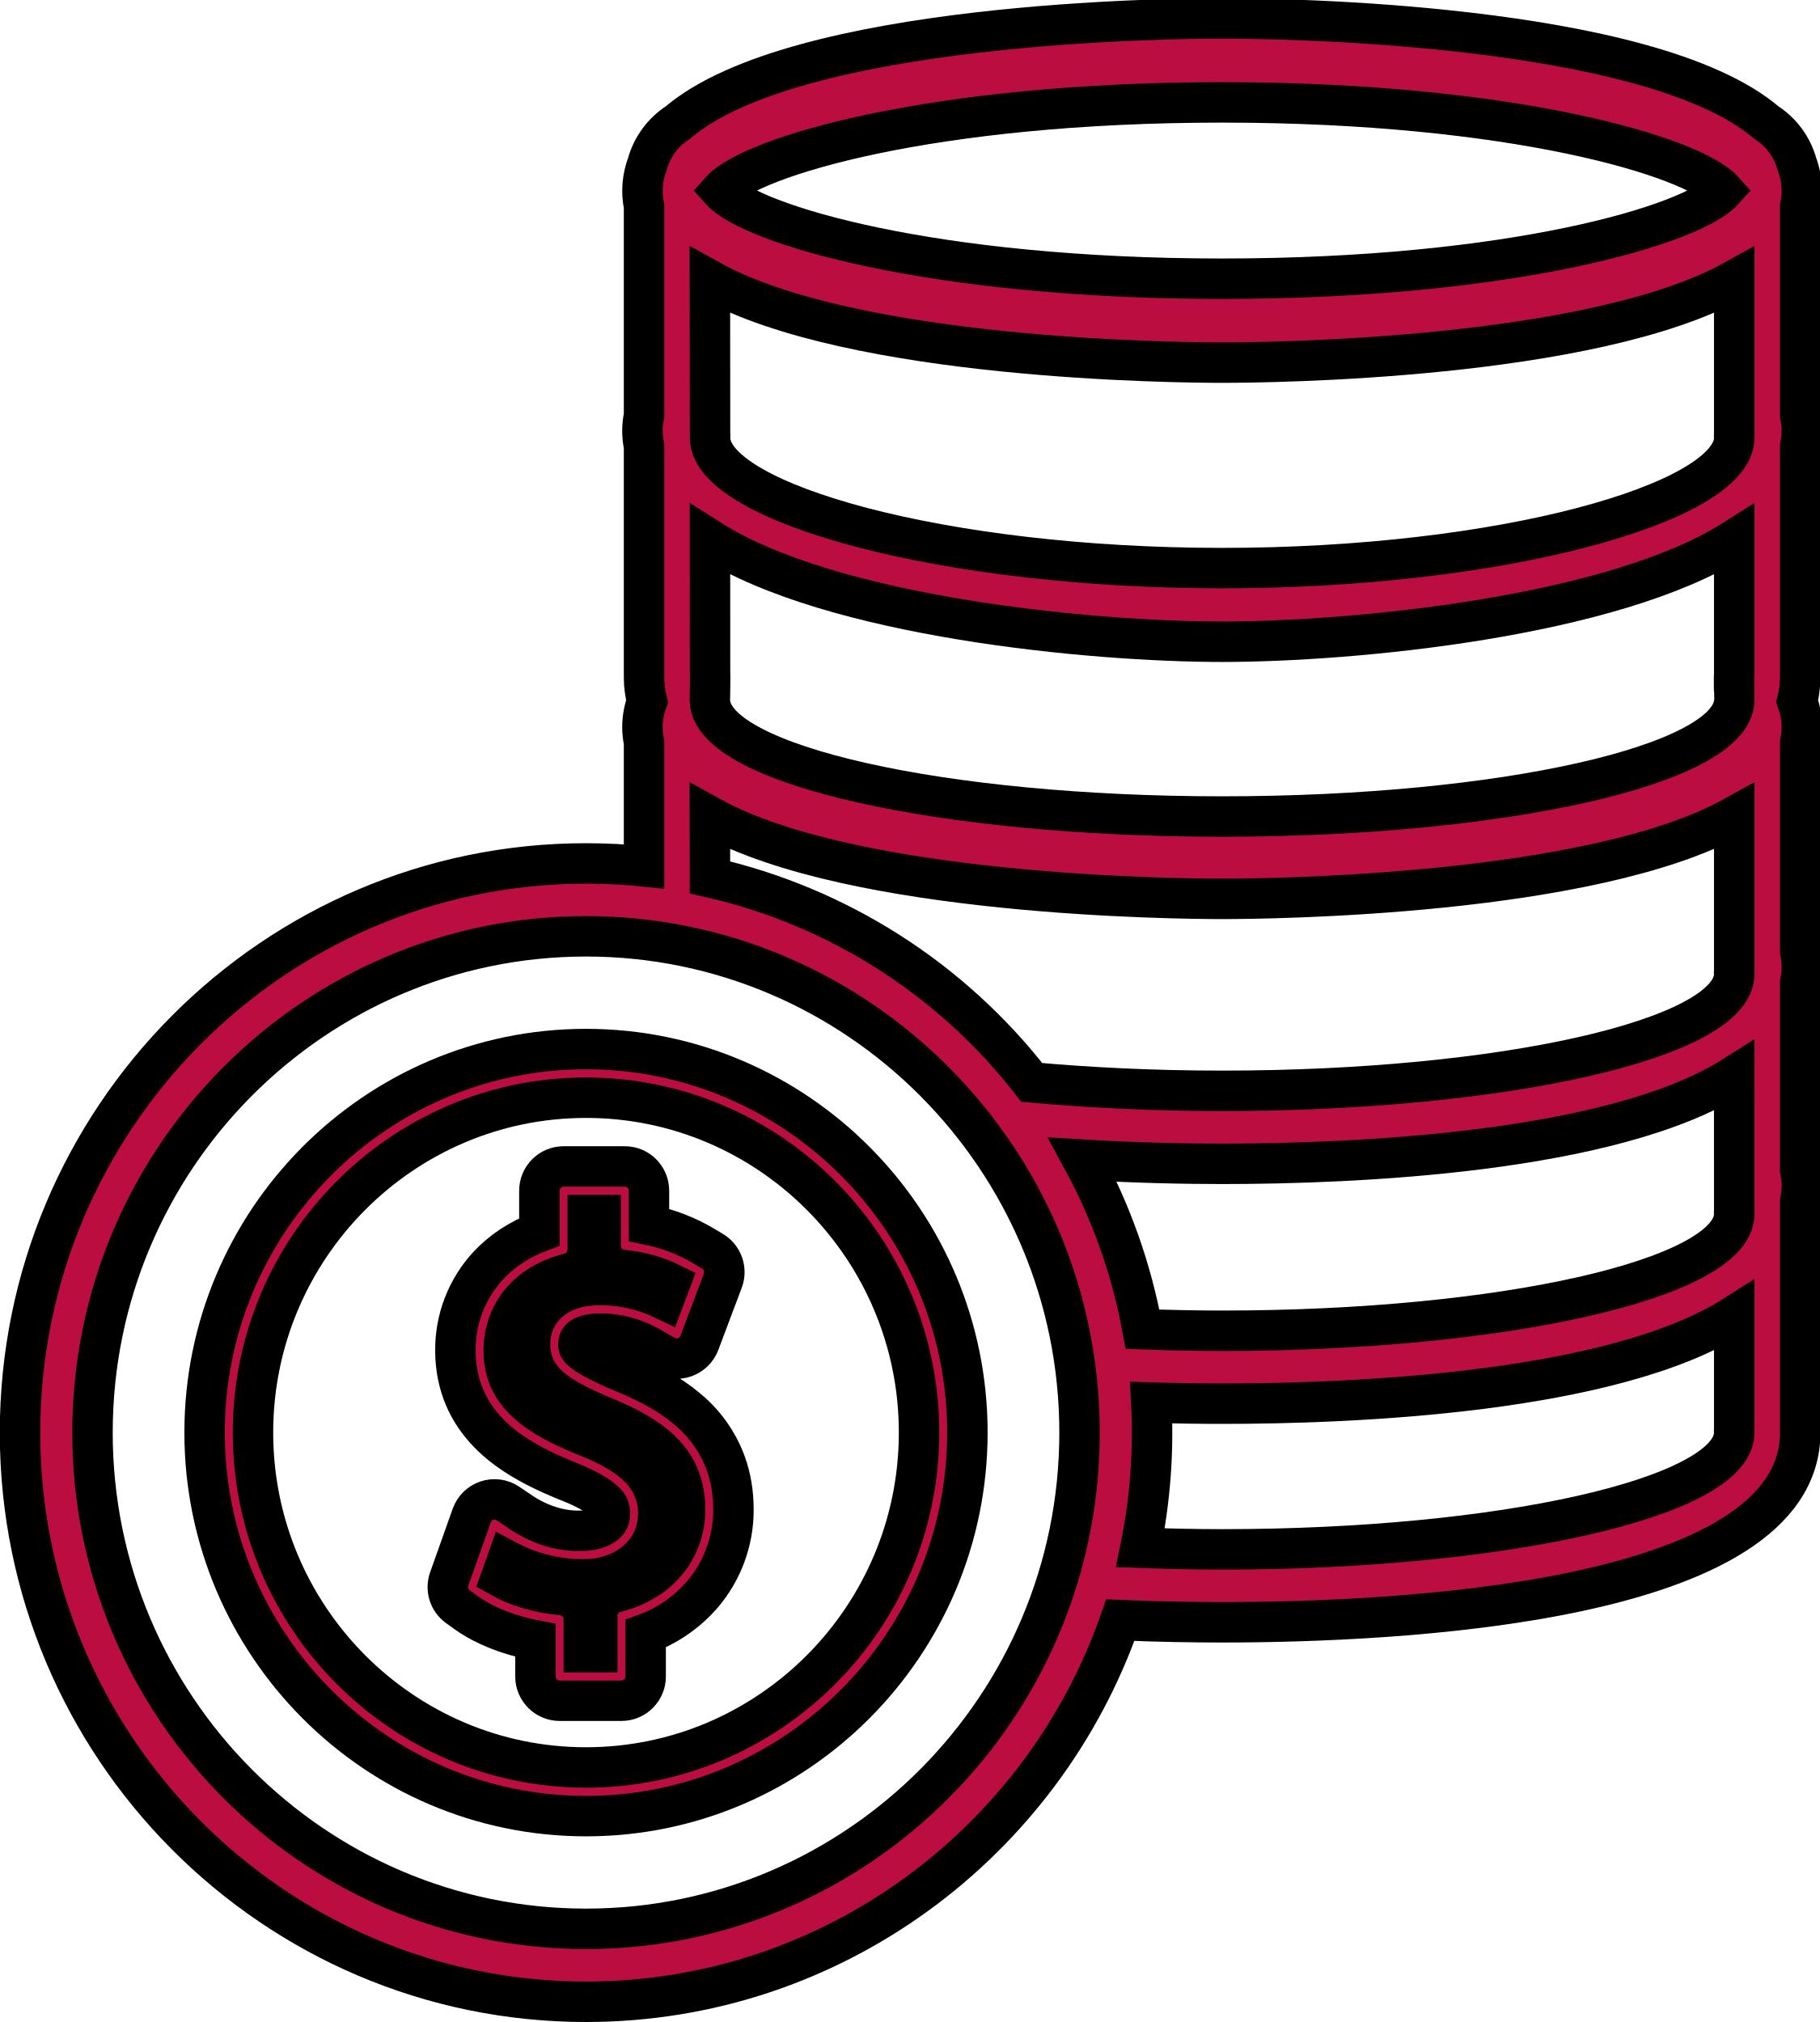
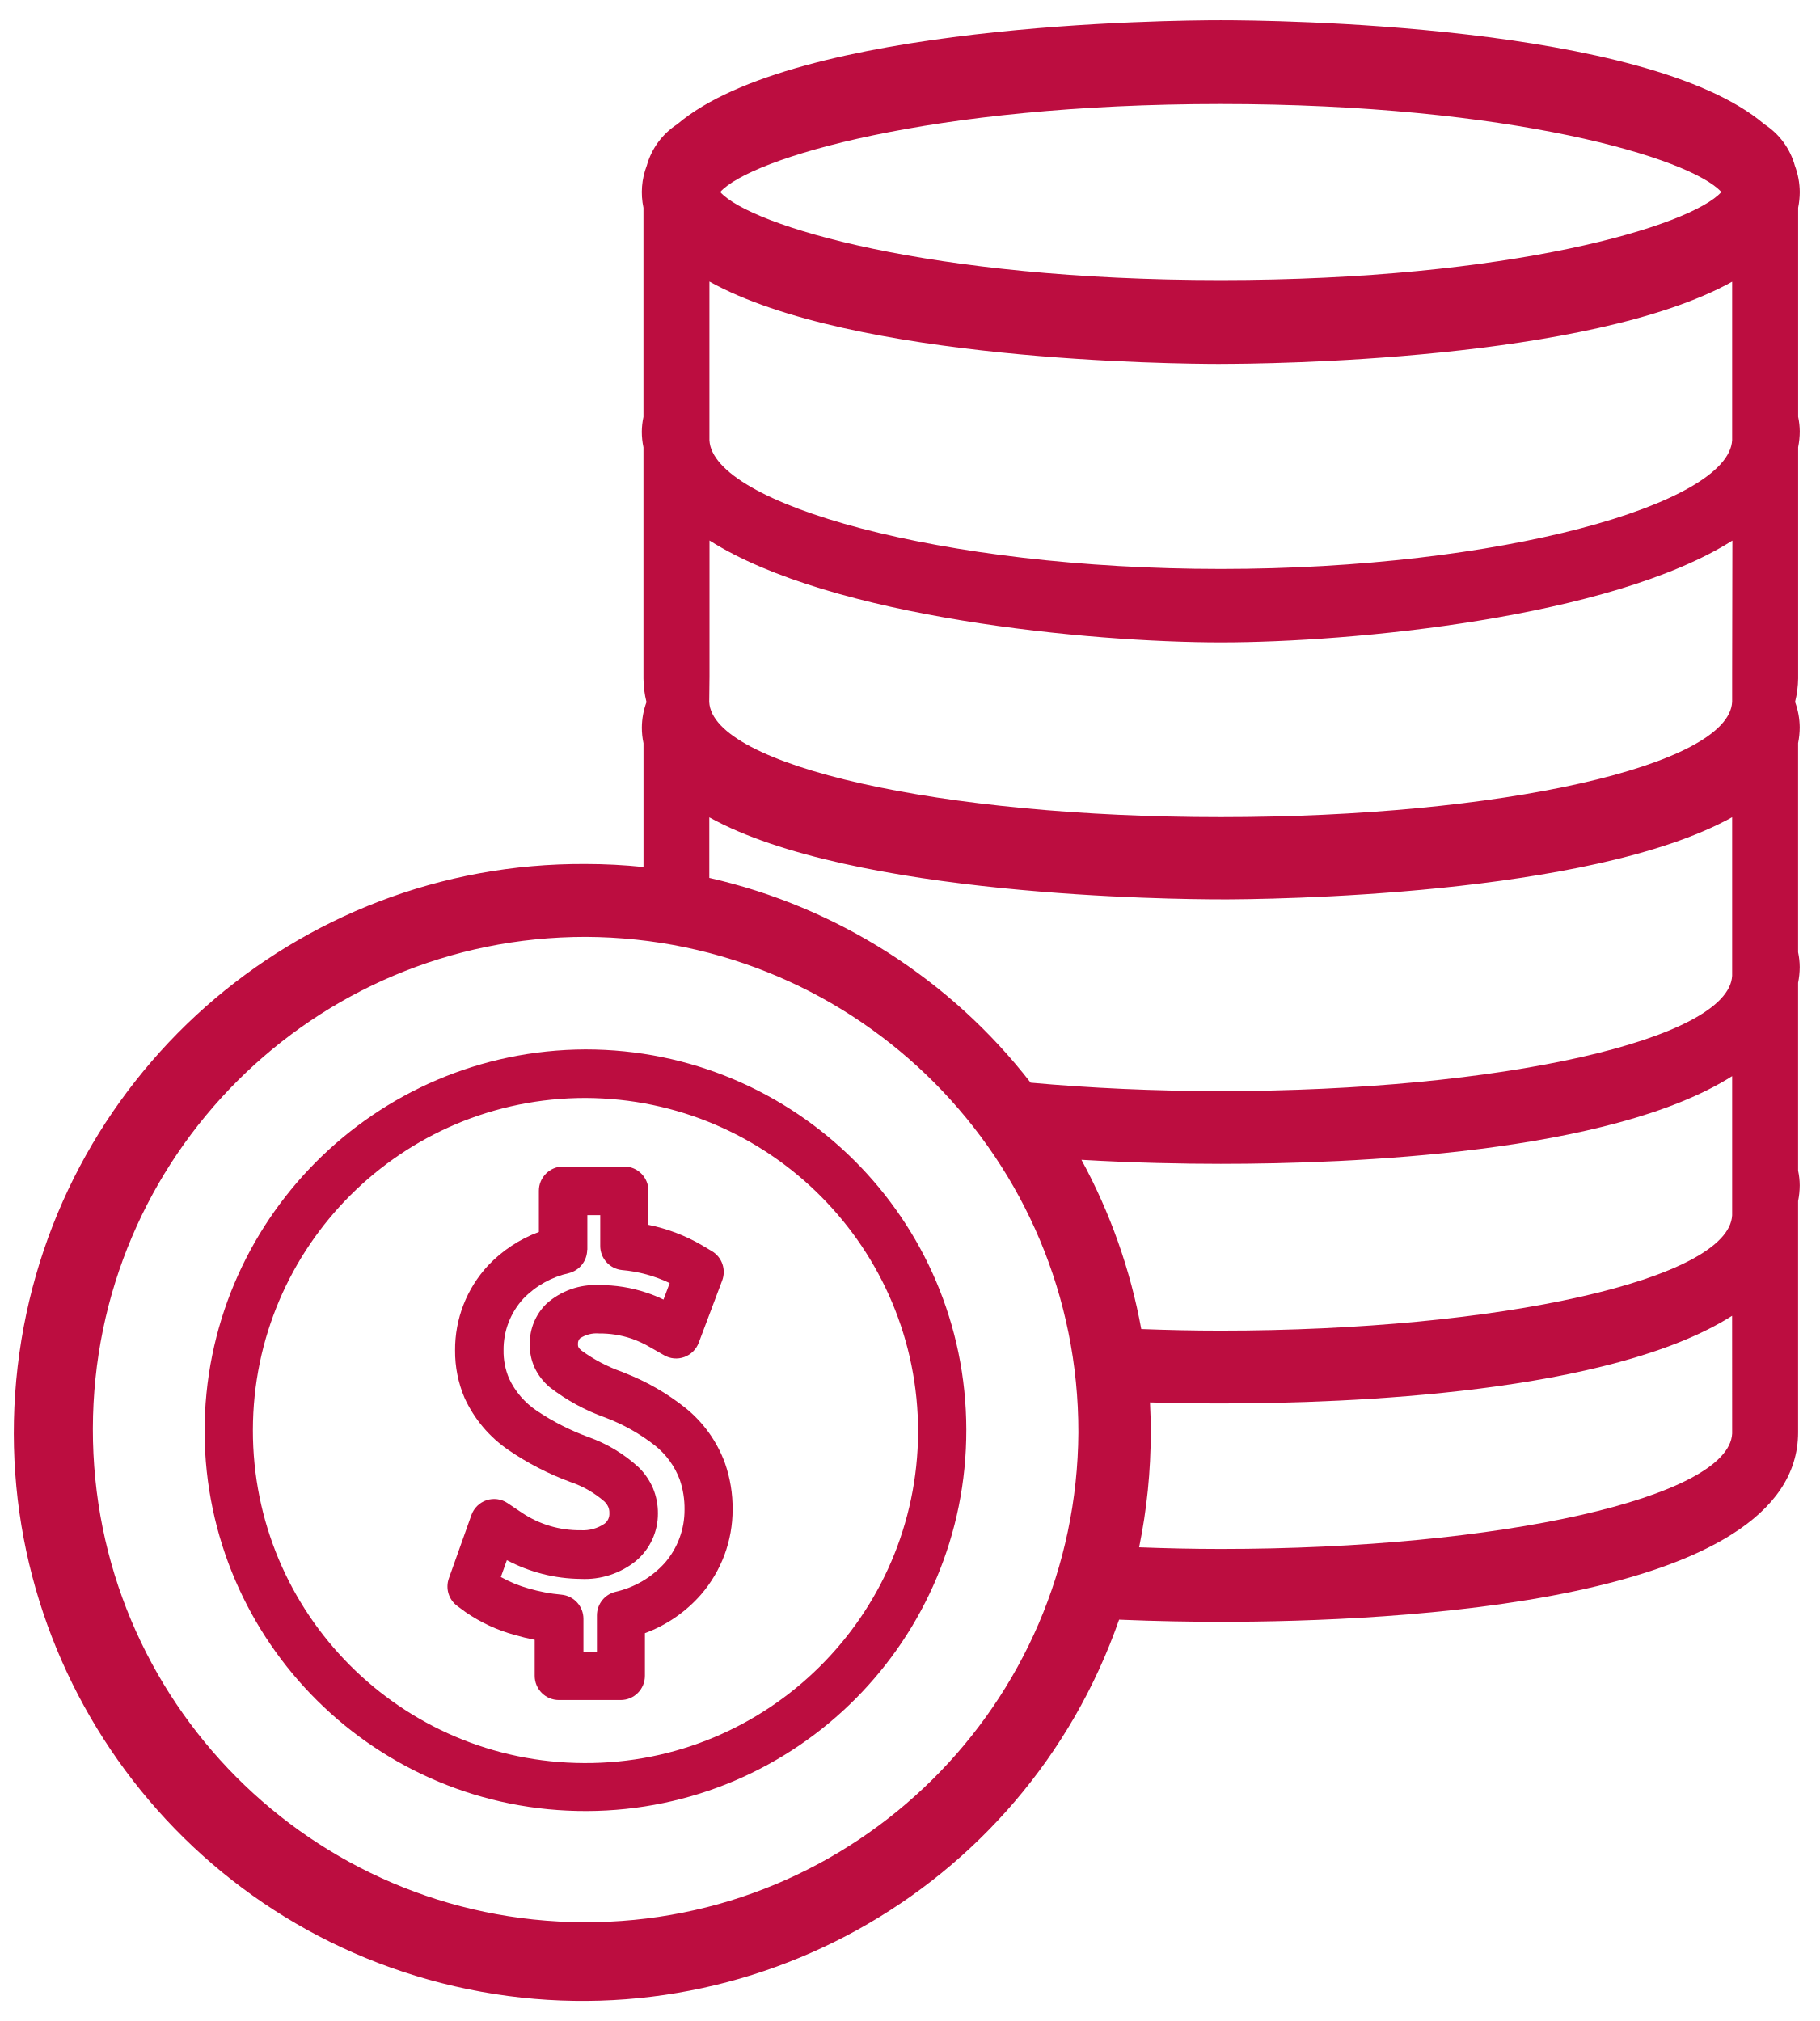
- <svg xmlns="http://www.w3.org/2000/svg" width="45" height="50" viewBox="0 0 45 50">
-   <g>
-     <g>
-       <g>
-         <path fill="#bc0d40" d="M26.692 35.425c0 6.766-5.475 12.271-12.202 12.271-6.73 0-12.203-5.505-12.203-12.27 0-6.768 5.474-12.273 12.203-12.273 6.727 0 12.202 5.505 12.202 12.272zm3.525-13.198c1.138 0 9.13-.073 12.662-2.036v3.78a.997.997 0 0 0 0 .147c-.082 1.579-5.73 2.856-12.662 2.856-1.663 0-3.25-.076-4.707-.208a13.997 13.997 0 0 0-7.956-5.071l-.002-1.505c3.531 1.964 11.527 2.037 12.665 2.037zm0-13.26c1.138 0 9.13-.073 12.662-2.035v3.778a1.02 1.02 0 0 0 0 .148c-.082 1.58-5.73 3.19-12.662 3.19s-12.582-1.612-12.66-3.19c.002-.031.002-.063.002-.09a.522.522 0 0 0-.003-.058l-.004-3.78c3.531 1.963 11.527 2.037 12.665 2.037zm0-6.435c7.188 0 11.643 1.342 12.394 2.18-.751.837-5.206 2.18-12.394 2.18-7.187 0-11.642-1.343-12.393-2.18.751-.838 5.206-2.18 12.393-2.18zm12.662 14.11a1.008 1.008 0 0 0-.004.103c0 .014.001.578.004.594-.082 1.578-5.73 2.852-12.662 2.852s-12.586-1.273-12.665-2.852c.003-.031.007-.61.007-.638a.542.542 0 0 0-.003-.06l-.002-3.296c3.012 1.917 9.44 2.524 12.663 2.524 3.223 0 9.648-.607 12.662-2.522zm0 13.26a.996.996 0 0 0 0 .149c-.082 1.577-5.73 2.856-12.662 2.856-.67 0-1.324-.015-1.968-.038a14.044 14.044 0 0 0-1.481-4.192c1.31.078 2.515.102 3.45.102 3.222 0 9.647-.259 12.66-2.172zm0 5.406a1.008 1.008 0 0 0 0 .149c-.082 1.577-5.73 2.856-12.662 2.856-.69 0-1.36-.016-2.02-.04a14.166 14.166 0 0 0 .269-3.59c.644.02 1.241.027 1.751.027 3.223 0 9.648-.257 12.662-2.172zm-28.39-13.957C6.772 21.35.495 27.664.495 35.425.494 43.185 6.77 49.5 14.49 49.5c6.1 0 11.3-3.95 13.21-9.437.946.04 1.81.053 2.517.053 4.298 0 14.294-.458 14.294-4.693v-5.726a1.781 1.781 0 0 0 0-.753v-4.653a1.813 1.813 0 0 0 0-.754v-5.179c.025-.124.04-.253.04-.387 0-.223-.044-.431-.115-.631a2.5 2.5 0 0 0 .075-.583v-5.725a1.793 1.793 0 0 0 0-.753V5.1a2.03 2.03 0 0 0 .04-.389c0-.23-.047-.447-.121-.653a1.789 1.789 0 0 0-.755-1.026C40.755.54 31.453.455 30.217.455c-1.234 0-10.537.086-13.458 2.577a1.79 1.79 0 0 0-.753 1.025 1.867 1.867 0 0 0-.082 1.043v5.179a1.795 1.795 0 0 0 0 .753v5.654l.002.038-.002.033c0 .204.03.396.075.584a1.86 1.86 0 0 0-.115.63c0 .134.014.263.04.387v3.066c-.471-.049-.95-.073-1.434-.073z" />
-         <path fill="none" stroke="#000" stroke-miterlimit="50" d="M26.692 35.425c0 6.766-5.475 12.271-12.202 12.271-6.73 0-12.203-5.505-12.203-12.27 0-6.768 5.474-12.273 12.203-12.273 6.727 0 12.202 5.505 12.202 12.272zm3.525-13.198c1.138 0 9.13-.073 12.662-2.036v3.78a.997.997 0 0 0 0 .147c-.082 1.579-5.73 2.856-12.662 2.856-1.663 0-3.25-.076-4.707-.208a13.997 13.997 0 0 0-7.956-5.071l-.002-1.505c3.531 1.964 11.527 2.037 12.665 2.037zm0-13.26c1.138 0 9.13-.073 12.662-2.035v3.778a1.02 1.02 0 0 0 0 .148c-.082 1.58-5.73 3.19-12.662 3.19s-12.582-1.612-12.66-3.19c.002-.031.002-.063.002-.09a.522.522 0 0 0-.003-.058l-.004-3.78c3.531 1.963 11.527 2.037 12.665 2.037zm0-6.435c7.188 0 11.643 1.342 12.394 2.18-.751.837-5.206 2.18-12.394 2.18-7.187 0-11.642-1.343-12.393-2.18.751-.838 5.206-2.18 12.393-2.18zm12.662 14.11a1.008 1.008 0 0 0-.004.103c0 .014.001.578.004.594-.082 1.578-5.73 2.852-12.662 2.852s-12.586-1.273-12.665-2.852c.003-.031.007-.61.007-.638a.542.542 0 0 0-.003-.06l-.002-3.296c3.012 1.917 9.44 2.524 12.663 2.524 3.223 0 9.648-.607 12.662-2.522zm0 13.26a.996.996 0 0 0 0 .149c-.082 1.577-5.73 2.856-12.662 2.856-.67 0-1.324-.015-1.968-.038a14.044 14.044 0 0 0-1.481-4.192c1.31.078 2.515.102 3.45.102 3.222 0 9.647-.259 12.66-2.172zm0 5.406a1.008 1.008 0 0 0 0 .149c-.082 1.577-5.73 2.856-12.662 2.856-.69 0-1.36-.016-2.02-.04a14.166 14.166 0 0 0 .269-3.59c.644.02 1.241.027 1.751.027 3.223 0 9.648-.257 12.662-2.172zm-28.39-13.957C6.772 21.35.495 27.664.495 35.425.494 43.185 6.77 49.5 14.49 49.5c6.1 0 11.3-3.95 13.21-9.437.946.04 1.81.053 2.517.053 4.298 0 14.294-.458 14.294-4.693v-5.726a1.781 1.781 0 0 0 0-.753v-4.653a1.813 1.813 0 0 0 0-.754v-5.179c.025-.124.04-.253.04-.387 0-.223-.044-.431-.115-.631a2.5 2.5 0 0 0 .075-.583v-5.725a1.793 1.793 0 0 0 0-.753V5.1a2.03 2.03 0 0 0 .04-.389c0-.23-.047-.447-.121-.653a1.789 1.789 0 0 0-.755-1.026C40.755.54 31.453.455 30.217.455c-1.234 0-10.537.086-13.458 2.577a1.79 1.79 0 0 0-.753 1.025 1.867 1.867 0 0 0-.082 1.043v5.179a1.795 1.795 0 0 0 0 .753v5.654l.002.038-.002.033c0 .204.03.396.075.584a1.86 1.86 0 0 0-.115.63c0 .134.014.263.04.387v3.066c-.471-.049-.95-.073-1.434-.073z" />
-       </g>
-       <g>
-         <path fill="#bc0d40" d="M22.724 35.424c0 4.568-3.694 8.282-8.236 8.282-4.54 0-8.233-3.714-8.233-8.282 0-4.566 3.693-8.28 8.233-8.28 4.542 0 8.236 3.714 8.236 8.28zm-17.665 0c0 5.23 4.23 9.485 9.43 9.485 5.2 0 9.43-4.255 9.43-9.485 0-5.229-4.23-9.483-9.43-9.483-5.2 0-9.43 4.254-9.43 9.483z" />
-         <path fill="none" stroke="#000" stroke-miterlimit="50" d="M22.724 35.424c0 4.568-3.694 8.282-8.236 8.282-4.54 0-8.233-3.714-8.233-8.282 0-4.566 3.693-8.28 8.233-8.28 4.542 0 8.236 3.714 8.236 8.28zm-17.665 0c0 5.23 4.23 9.485 9.43 9.485 5.2 0 9.43-4.255 9.43-9.485 0-5.229-4.23-9.483-9.43-9.483-5.2 0-9.43 4.254-9.43 9.483z" />
-       </g>
-       <g>
-         <path fill="#bc0d40" d="M14.532 30.045h.319v.76a.6.6 0 0 0 .54.599c.433.042.83.15 1.18.322l-.154.408a3.614 3.614 0 0 0-1.592-.358c-.554.004-.995.158-1.307.463-.266.26-.412.612-.412.993 0 .228.04.418.122.592.082.176.2.328.368.477.267.238.692.47 1.377.753l.001.001c.538.222.928.44 1.229.69.297.246.505.532.618.85a2.2 2.2 0 0 1 .118.742c.001.488-.173.956-.488 1.318l-.001.001c-.298.345-.722.592-1.225.717a.598.598 0 0 0-.457.583v.899h-.334v-.813a.6.6 0 0 0-.545-.599 4.274 4.274 0 0 1-.817-.154 3.142 3.142 0 0 1-.683-.282l.149-.418a3.97 3.97 0 0 0 1.826.464c.557.011 1.017-.15 1.37-.446.35-.298.536-.702.543-1.177a1.601 1.601 0 0 0-.122-.623 1.633 1.633 0 0 0-.35-.514c-.272-.277-.68-.523-1.25-.754-.56-.221-.967-.429-1.276-.65-.335-.24-.56-.501-.688-.795a1.723 1.723 0 0 1-.136-.698c0-.485.175-.94.493-1.28.28-.299.67-.518 1.127-.63a.6.6 0 0 0 .457-.584zm-1.196-.6v1.016c-.493.187-.922.47-1.26.831a3.057 3.057 0 0 0-.816 2.105c0 .423.08.819.236 1.178.214.493.58.928 1.088 1.292.393.28.879.533 1.53.79.532.215.754.393.84.48a.356.356 0 0 1 .126.29.305.305 0 0 1-.116.26c-.125.104-.34.165-.59.165-.595.027-1.147-.225-1.464-.437l-.352-.237a.592.592 0 0 0-.52-.07.6.6 0 0 0-.374.368l-.556 1.565a.598.598 0 0 0 .214.69l.205.148c.33.235.737.425 1.21.563.165.048.333.09.502.122v.891a.6.6 0 0 0 .597.601h1.53a.6.6 0 0 0 .598-.6v-1.057a3.412 3.412 0 0 0 1.387-.954c.505-.582.784-1.33.784-2.108 0-.414-.063-.8-.189-1.148a3.133 3.133 0 0 0-.983-1.372c-.39-.323-.869-.597-1.504-.861a.952.952 0 0 0-.062-.026c-.642-.266-.902-.435-1.01-.53a.298.298 0 0 1-.077-.09.213.213 0 0 1-.008-.078c0-.038.008-.09.05-.133.08-.076.25-.12.475-.121a2.428 2.428 0 0 1 1.271.346l.337.194a.6.6 0 0 0 .856-.308l.58-1.54a.601.601 0 0 0-.257-.731l-.24-.143a4.338 4.338 0 0 0-1.328-.507v-.845c0-.331-.267-.6-.598-.6h-1.515a.6.6 0 0 0-.597.6z" />
-         <path fill="none" stroke="#000" stroke-miterlimit="50" d="M14.532 30.045h.319v.76a.6.6 0 0 0 .54.599c.433.042.83.15 1.18.322l-.154.408a3.614 3.614 0 0 0-1.592-.358c-.554.004-.995.158-1.307.463-.266.26-.412.612-.412.993 0 .228.04.418.122.592.082.176.2.328.368.477.267.238.692.47 1.377.753l.001.001c.538.222.928.44 1.229.69.297.246.505.532.618.85a2.2 2.2 0 0 1 .118.742c.001.488-.173.956-.488 1.318l-.001.001c-.298.345-.722.592-1.225.717a.598.598 0 0 0-.457.583v.899h-.334v-.813a.6.6 0 0 0-.545-.599 4.274 4.274 0 0 1-.817-.154 3.142 3.142 0 0 1-.683-.282l.149-.418a3.97 3.97 0 0 0 1.826.464c.557.011 1.017-.15 1.37-.446.35-.298.536-.702.543-1.177a1.601 1.601 0 0 0-.122-.623 1.633 1.633 0 0 0-.35-.514c-.272-.277-.68-.523-1.25-.754-.56-.221-.967-.429-1.276-.65-.335-.24-.56-.501-.688-.795a1.723 1.723 0 0 1-.136-.698c0-.485.175-.94.493-1.28.28-.299.67-.518 1.127-.63a.6.6 0 0 0 .457-.584zm-1.196-.6v1.016c-.493.187-.922.47-1.26.831a3.057 3.057 0 0 0-.816 2.105c0 .423.08.819.236 1.178.214.493.58.928 1.088 1.292.393.28.879.533 1.53.79.532.215.754.393.84.48a.356.356 0 0 1 .126.29.305.305 0 0 1-.116.26c-.125.104-.34.165-.59.165-.595.027-1.147-.225-1.464-.437l-.352-.237a.592.592 0 0 0-.52-.07.6.6 0 0 0-.374.368l-.556 1.565a.598.598 0 0 0 .214.69l.205.148c.33.235.737.425 1.21.563.165.048.333.09.502.122v.891a.6.6 0 0 0 .597.601h1.53a.6.6 0 0 0 .598-.6v-1.057a3.412 3.412 0 0 0 1.387-.954c.505-.582.784-1.33.784-2.108 0-.414-.063-.8-.189-1.148a3.133 3.133 0 0 0-.983-1.372c-.39-.323-.869-.597-1.504-.861a.952.952 0 0 0-.062-.026c-.642-.266-.902-.435-1.01-.53a.298.298 0 0 1-.077-.09.213.213 0 0 1-.008-.078c0-.038.008-.09.05-.133.08-.076.25-.12.475-.121a2.428 2.428 0 0 1 1.271.346l.337.194a.6.6 0 0 0 .856-.308l.58-1.54a.601.601 0 0 0-.257-.731l-.24-.143a4.338 4.338 0 0 0-1.328-.507v-.845c0-.331-.267-.6-.598-.6h-1.515a.6.6 0 0 0-.597.6z" />
-       </g>
-     </g>
+ <svg xmlns="http://www.w3.org/2000/svg" width="45.057" height="50.045" viewBox="0 0 45.057 50.045">
+   <g transform="translate(0.5 0.5)">
+     <path d="M314.46,111.025a14.075,14.075,0,1,0,13.211,18.712c.946.04,1.81.053,2.517.053,4.3,0,14.294-.458,14.294-4.693v-5.726a2.029,2.029,0,0,0,.04-.389,1.781,1.781,0,0,0-.04-.364v-4.653a2.017,2.017,0,0,0,.04-.388,1.813,1.813,0,0,0-.04-.367v-5.179a2,2,0,0,0,.04-.388,1.872,1.872,0,0,0-.115-.631,2.5,2.5,0,0,0,.076-.582v-5.726a2.017,2.017,0,0,0,.04-.388,1.792,1.792,0,0,0-.04-.365V94.775a2.029,2.029,0,0,0,.04-.389,1.907,1.907,0,0,0-.121-.653,1.789,1.789,0,0,0-.755-1.026c-2.92-2.491-12.222-2.576-13.458-2.576s-10.537.085-13.458,2.576a1.79,1.79,0,0,0-.754,1.025,1.836,1.836,0,0,0-.082,1.043v5.179a1.794,1.794,0,0,0-.041.365,1.851,1.851,0,0,0,.041.388v5.726a2.516,2.516,0,0,0,.075.583,1.859,1.859,0,0,0-.115.63,1.834,1.834,0,0,0,.041.388V111.1A13.829,13.829,0,0,0,314.46,111.025Zm28.389,13.958a1.008,1.008,0,0,0,0,.1.343.343,0,0,0,0,.047c-.082,1.577-5.73,2.856-12.661,2.856-.689,0-1.36-.016-2.021-.041a14.166,14.166,0,0,0,.288-2.847q0-.374-.019-.741c.644.019,1.241.026,1.751.026,3.222,0,9.647-.256,12.661-2.171Zm0-5.406a1,1,0,0,0,0,.1.33.33,0,0,0,0,.047c-.082,1.578-5.73,2.856-12.661,2.856-.671,0-1.324-.015-1.968-.039a14.044,14.044,0,0,0-1.481-4.191c1.31.077,2.515.1,3.449.1,3.222,0,9.647-.259,12.661-2.172Zm0-13.26a1.008,1.008,0,0,0,0,.1c0,.014,0,.579,0,.595-.082,1.578-5.73,2.852-12.661,2.852s-12.587-1.273-12.665-2.852c0-.032.007-.611.007-.638a.542.542,0,0,0,0-.06l0-3.3c3.013,1.917,9.441,2.524,12.664,2.524s9.647-.607,12.661-2.522ZM330.188,92.206c7.188,0,11.642,1.342,12.394,2.179-.751.837-5.206,2.181-12.394,2.181s-11.642-1.343-12.393-2.181C318.545,93.549,323,92.206,330.188,92.206Zm0,6.435c1.138,0,9.13-.073,12.661-2.035v3.778a1.019,1.019,0,0,0,0,.1.315.315,0,0,0,0,.046c-.082,1.579-5.73,3.189-12.661,3.189s-12.582-1.612-12.66-3.189c0-.032,0-.063,0-.09a.522.522,0,0,0,0-.059l0-3.779C321.054,98.568,329.05,98.642,330.188,98.642Zm0,13.26c1.138,0,9.13-.073,12.661-2.035v3.779a1,1,0,0,0,0,.1.318.318,0,0,0,0,.047c-.082,1.579-5.73,2.856-12.661,2.856-1.663,0-3.25-.076-4.707-.208a14,14,0,0,0-7.956-5.071v-1.5C321.054,111.829,329.05,111.9,330.188,111.9Zm-3.525,13.2a12.2,12.2,0,1,1-12.2-12.272A12.252,12.252,0,0,1,326.663,125.1Z" transform="translate(-300.464 -90.13)" fill="#bc0d40" stroke="rgba(0,0,0,0)" stroke-width="1" />
+     <path d="M304.384,121.375a9.43,9.43,0,1,0,9.43-9.483A9.468,9.468,0,0,0,304.384,121.375Zm17.666,0a8.235,8.235,0,1,1-8.236-8.281A8.268,8.268,0,0,1,322.05,121.375Z" transform="translate(-299.819 -86.406)" fill="#bc0d40" stroke="rgba(0,0,0,0)" stroke-width="1" />
+     <path d="M311.811,114.971v1.017a3.328,3.328,0,0,0-1.259.832,3.057,3.057,0,0,0-.816,2.1,2.938,2.938,0,0,0,.235,1.178,3.147,3.147,0,0,0,1.089,1.292,6.99,6.99,0,0,0,1.529.789,2.506,2.506,0,0,1,.841.481.429.429,0,0,1,.1.141.356.356,0,0,1,.026.149.305.305,0,0,1-.116.26.945.945,0,0,1-.591.165,2.555,2.555,0,0,1-1.463-.437l-.353-.237a.592.592,0,0,0-.519-.07.6.6,0,0,0-.374.368l-.557,1.565a.6.6,0,0,0,.214.691l.2.148a4.016,4.016,0,0,0,1.21.563c.165.048.333.089.5.122v.891a.6.6,0,0,0,.6.6h1.529a.6.6,0,0,0,.6-.6v-1.056a3.412,3.412,0,0,0,1.387-.954,3.213,3.213,0,0,0,.784-2.108,3.374,3.374,0,0,0-.189-1.148,3.133,3.133,0,0,0-.983-1.371,5.79,5.79,0,0,0-1.5-.862c-.02-.009-.041-.018-.062-.026a3.874,3.874,0,0,1-1.01-.531.3.3,0,0,1-.077-.089.213.213,0,0,1-.008-.078.187.187,0,0,1,.049-.132.737.737,0,0,1,.476-.122,2.428,2.428,0,0,1,.793.125,2.585,2.585,0,0,1,.477.221l.337.193a.591.591,0,0,0,.5.045.6.6,0,0,0,.358-.353l.58-1.54a.6.6,0,0,0-.256-.731l-.241-.143a4.337,4.337,0,0,0-1.328-.507v-.844a.6.6,0,0,0-.6-.6h-1.515A.6.6,0,0,0,311.811,114.971Zm1.2,1.458v-.857h.319v.76a.6.6,0,0,0,.54.6,3.432,3.432,0,0,1,1.18.322l-.154.409a3.274,3.274,0,0,0-.417-.17,3.614,3.614,0,0,0-1.175-.189,1.817,1.817,0,0,0-1.307.463,1.372,1.372,0,0,0-.412.993,1.344,1.344,0,0,0,.122.593,1.442,1.442,0,0,0,.368.477,4.935,4.935,0,0,0,1.377.753h0a4.677,4.677,0,0,1,1.229.69,1.958,1.958,0,0,1,.618.85,2.2,2.2,0,0,1,.118.741,2,2,0,0,1-.488,1.319h0a2.348,2.348,0,0,1-1.225.717.6.6,0,0,0-.456.583v.9h-.334v-.813a.6.6,0,0,0-.545-.6,4.273,4.273,0,0,1-.816-.155,3.142,3.142,0,0,1-.684-.282l.149-.418a3.971,3.971,0,0,0,1.826.465,2.016,2.016,0,0,0,1.37-.446,1.525,1.525,0,0,0,.544-1.177,1.6,1.6,0,0,0-.122-.623,1.633,1.633,0,0,0-.351-.514,3.643,3.643,0,0,0-1.25-.754,5.958,5.958,0,0,1-1.276-.65,1.953,1.953,0,0,1-.687-.8,1.723,1.723,0,0,1-.136-.7,1.86,1.86,0,0,1,.493-1.279,2.255,2.255,0,0,1,1.127-.63A.6.6,0,0,0,313.007,116.429Z" transform="translate(-298.969 -85.982)" fill="#bc0d40" stroke="rgba(0,0,0,0)" stroke-width="1" />
  </g>
</svg>
